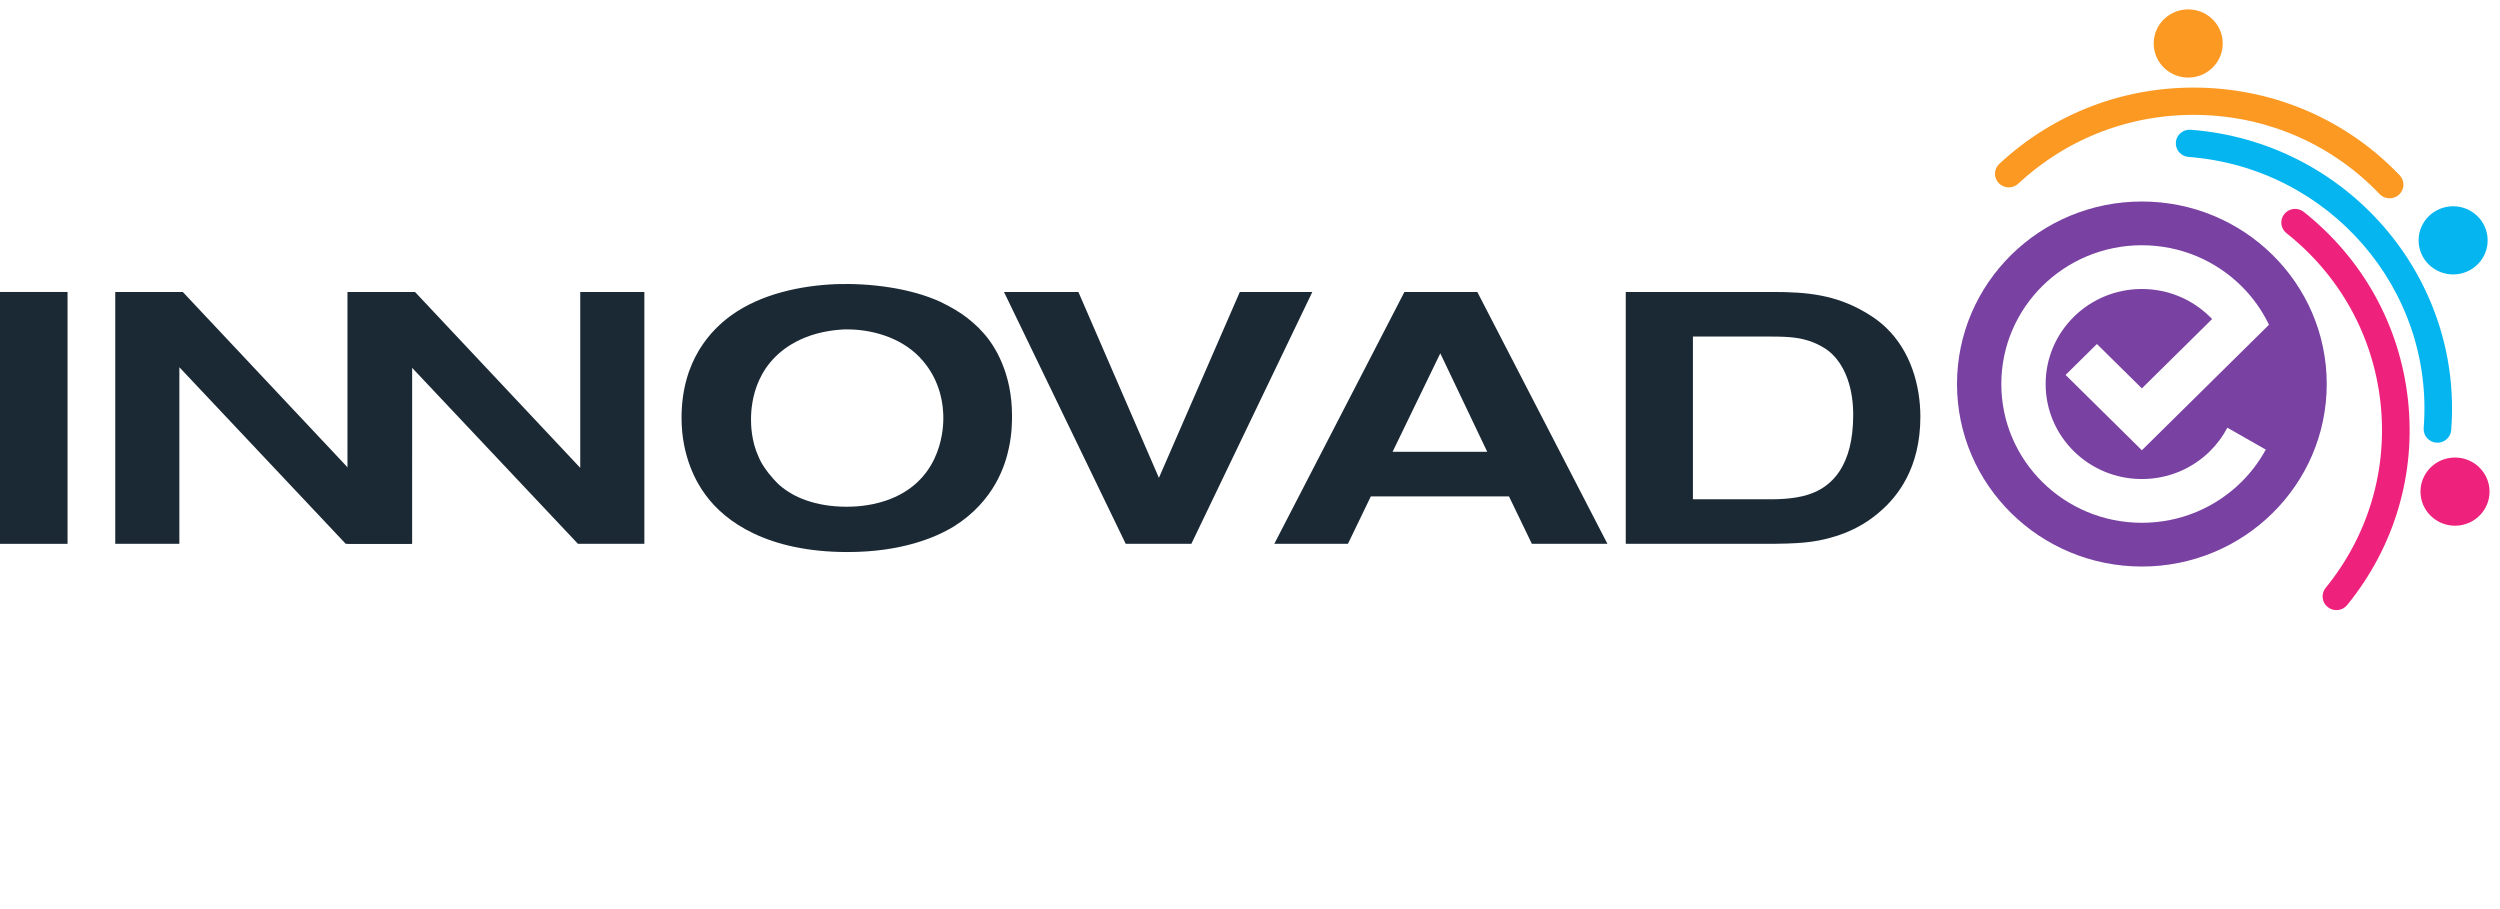
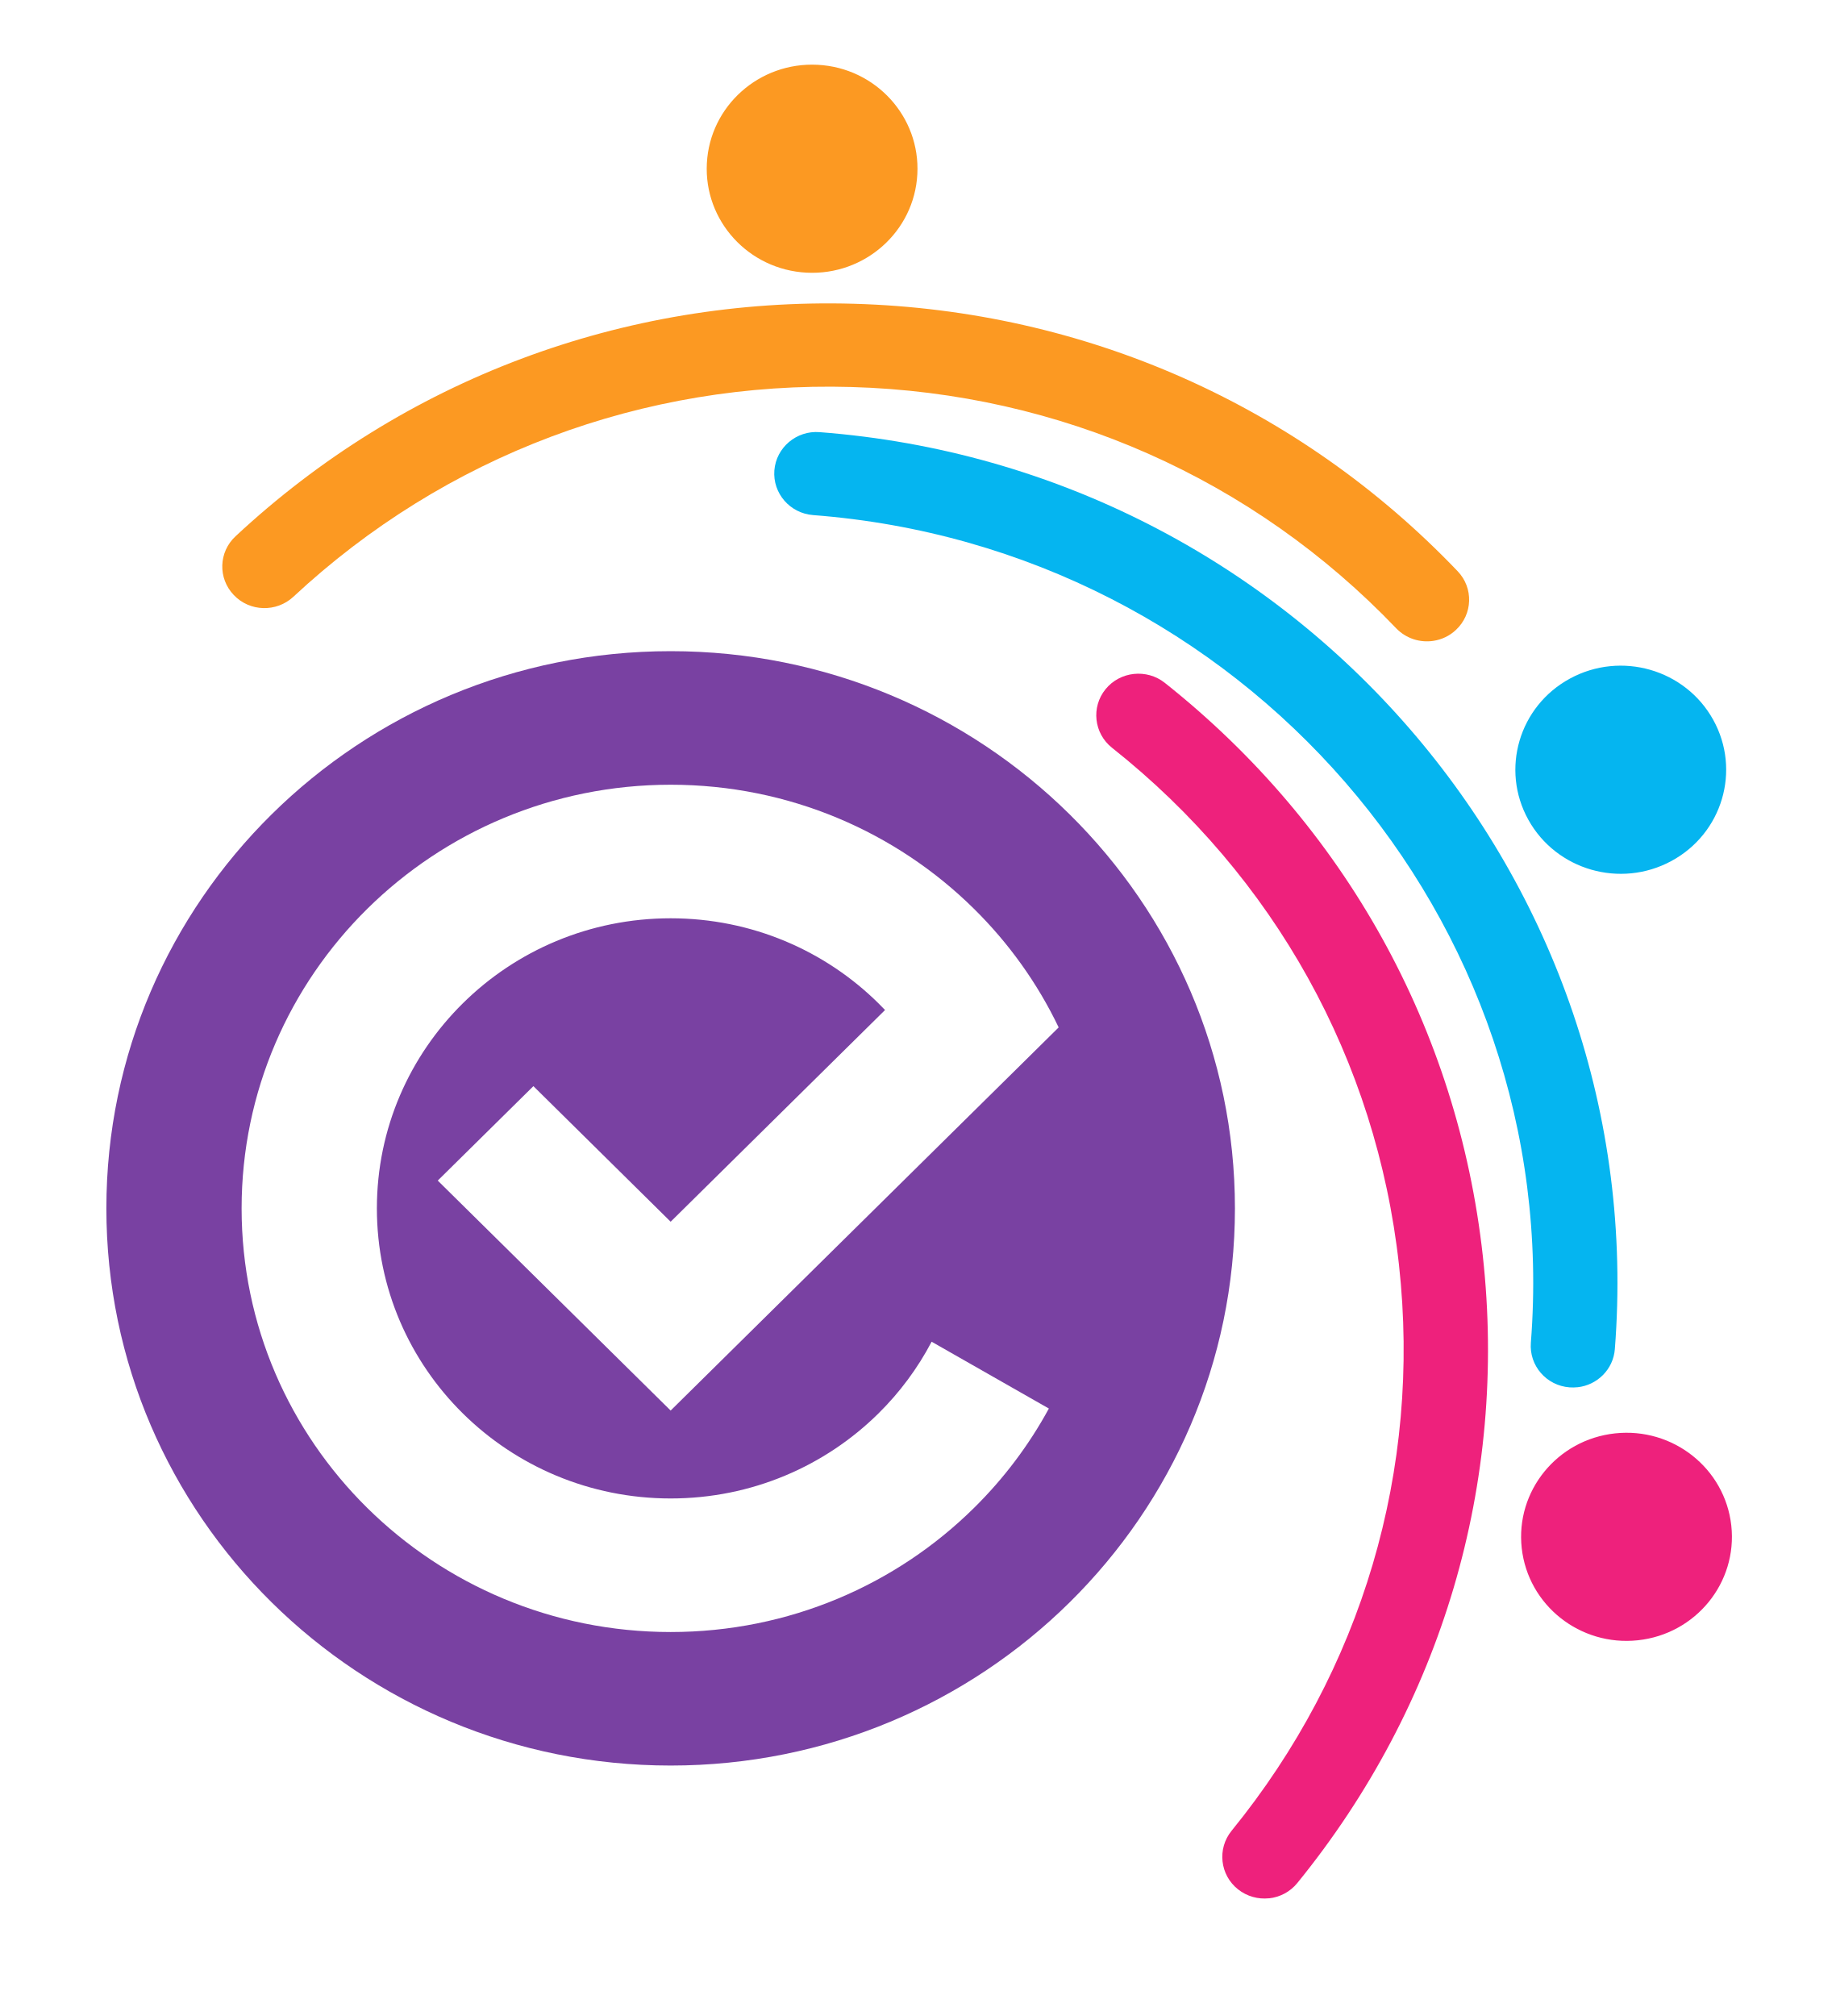
- <svg xmlns="http://www.w3.org/2000/svg" width="212" height="77" viewBox="0 0 212 77" fill="none" version="1.1" id="svg30">
-   <defs id="defs34" />
-   <path d="m 162.847,35.347 c 0,4.387 -1.974,6.777 -3.366,7.987 -0.647,0.575 -2.006,1.664 -4.271,2.269 -1.424,0.393 -2.622,0.514 -5.566,0.514 h -11.78 V 24.759 h 12.524 c 2.848,0 5.242,0.242 7.734,1.694 0.356,0.212 1.1,0.635 1.845,1.361 2.038,1.966 2.88,4.84 2.88,7.533 z m -5.696,-0.151 c 0,-0.514 0.033,-3.751 -2.103,-5.446 -0.227,-0.181 -0.777,-0.544 -1.553,-0.817 -0.842,-0.272 -1.554,-0.393 -3.334,-0.393 h -6.601 v 13.795 h 6.342 c 0.324,0 2.136,0.06 3.528,-0.423 2.006,-0.666 3.721,-2.511 3.721,-6.716 z" fill="#1b2935" id="path2" />
-   <path d="m 136.311,46.117 h -6.408 l -1.942,-4.024 h -11.714 l -1.942,4.024 H 108.06 L 119.095,24.759 h 6.181 z m -10.194,-7.805 -3.98,-8.35 -4.046,8.35 z" fill="#1b2935" id="path4" />
-   <path d="M 111.285,24.759 101.027,46.117 H 95.461 L 85.138,24.759 h 6.31 l 6.828,15.762 6.861,-15.762 z" fill="#1b2935" id="path6" />
-   <path d="m 85.82,35.226 c 0,0.423 0,1.543 -0.259,2.723 -0.291,1.422 -1.197,4.508 -4.66,6.686 -1.586,0.968 -4.498,2.178 -9.029,2.178 -6.796,0 -10.388,-2.571 -12.038,-4.84 -0.777,-1.029 -2.039,-3.267 -2.039,-6.535 0,-4.931 2.557,-7.503 4.239,-8.713 2.492,-1.785 5.825,-2.511 8.899,-2.632 2.848,-0.091 6.278,0.333 8.835,1.513 0.356,0.181 1.003,0.484 1.812,1.029 0.647,0.454 1.294,0.998 1.812,1.603 0.971,1.059 2.427,3.418 2.427,6.988 z m -5.825,0.242 c 0,-0.908 -0.129,-3.237 -2.039,-5.204 -1.586,-1.634 -4.045,-2.39 -6.407,-2.329 -0.518,0.03 -1.877,0.121 -3.301,0.696 -4.239,1.755 -4.563,5.536 -4.563,6.958 0,0.423 0.032,1.815 0.615,3.086 0.162,0.393 0.356,0.786 0.874,1.452 0.162,0.181 0.583,0.756 1.165,1.21 0.906,0.726 2.654,1.634 5.469,1.634 0.518,0 1.877,-0.03 3.301,-0.514 4.498,-1.513 4.886,-5.657 4.886,-6.988 z" fill="#1b2935" id="path8" />
-   <path d="M 54.642,46.117 H 49.011 L 34.901,31.142 V 46.117 H 29.465 V 24.759 h 5.728 L 49.205,39.674 V 24.759 h 5.437 z" fill="#1b2935" id="path10" />
-   <path d="M 34.95,46.117 H 29.319 L 15.21,31.142 V 46.117 H 9.773 V 24.759 H 15.501 L 29.514,39.674 V 24.759 h 5.437 z" fill="#1b2935" id="path12" />
-   <path d="M 5.728,46.117 H 0 V 24.759 h 5.728 z" fill="#1b2935" id="path14" />
-   <path d="m 198.253,51.73 c -0.297,0.032 -0.609,-0.049 -0.86,-0.248 -0.503,-0.399 -0.584,-1.127 -0.18,-1.626 3.628,-4.456 5.278,-10.039 4.651,-15.722 -0.627,-5.683 -3.458,-10.784 -7.972,-14.363 -0.503,-0.399 -0.584,-1.129 -0.18,-1.626 0.404,-0.497 1.144,-0.576 1.647,-0.177 5.002,3.968 8.139,9.619 8.834,15.918 0.695,6.296 -1.136,12.482 -5.153,17.421 -0.202,0.248 -0.489,0.393 -0.787,0.425 z" fill="#ee217c" id="path16" />
-   <path d="m 206.823,37.534 c -0.071,0.008 -0.145,0.01 -0.219,0.004 -0.645,-0.048 -1.127,-0.605 -1.076,-1.242 0.923,-11.766 -8.023,-22.077 -19.94,-22.988 -0.645,-0.05 -1.125,-0.607 -1.076,-1.242 0.051,-0.637 0.617,-1.113 1.258,-1.063 13.203,1.01 23.113,12.436 22.091,25.472 -0.043,0.563 -0.491,1.001 -1.038,1.06 z" fill="#05b5f0" id="path18" />
-   <path d="m 202.824,16.801 c -0.369,0.057 -0.757,-0.059 -1.036,-0.347 -3.973,-4.158 -9.349,-6.54 -15.135,-6.704 -5.786,-0.166 -11.292,1.904 -15.503,5.827 -0.471,0.436 -1.212,0.418 -1.655,-0.049 -0.445,-0.464 -0.424,-1.195 0.05,-1.633 4.664,-4.348 10.765,-6.641 17.177,-6.457 6.414,0.183 12.369,2.82 16.771,7.427 0.446,0.464 0.423,1.196 -0.049,1.635 -0.176,0.166 -0.395,0.266 -0.62,0.3 z" fill="#fc9922" id="path20" />
-   <path d="m 188.484,3.838 c 0.085,-1.594 -1.156,-2.955 -2.77,-3.038 -1.615,-0.084 -2.993,1.141 -3.077,2.736 -0.085,1.594 1.155,2.955 2.77,3.038 1.615,0.084 2.993,-1.141 3.077,-2.736 z" fill="#fc9922" id="path22" />
-   <path d="m 209.432,22.917 c 1.419,-0.767 1.938,-2.524 1.161,-3.924 -0.777,-1.4 -2.556,-1.913 -3.975,-1.146 -1.418,0.767 -1.937,2.524 -1.16,3.924 0.777,1.4 2.556,1.913 3.974,1.146 z" fill="#05b5f0" id="path24" />
-   <path d="m 208.502,44.563 c 1.608,-0.173 2.769,-1.6 2.594,-3.187 -0.176,-1.587 -1.621,-2.734 -3.228,-2.561 -1.608,0.173 -2.769,1.6 -2.594,3.187 0.176,1.587 1.621,2.734 3.228,2.561 z" fill="#ee217c" id="path26" />
-   <path fill-rule="evenodd" clip-rule="evenodd" d="m 181.631,20.798 c 3.291,0 6.271,1.317 8.427,3.447 0.964,0.951 1.763,2.064 2.352,3.294 l -0.998,0.986 -1.914,1.889 -6.539,6.456 -1.328,1.312 -1.328,-1.312 -5.142,-5.076 2.657,-2.623 3.813,3.765 5.956,-5.881 -0.185,-0.188 c -1.477,-1.458 -3.517,-2.36 -5.771,-2.36 -2.254,0 -4.295,0.902 -5.771,2.36 -1.477,1.458 -2.39,3.473 -2.39,5.698 0,2.226 0.913,4.24 2.39,5.698 1.477,1.458 3.517,2.36 5.771,2.36 2.254,0 4.294,-0.902 5.771,-2.36 0.591,-0.583 1.091,-1.256 1.479,-1.995 l 3.257,1.857 c -0.555,1.02 -1.257,1.95 -2.08,2.761 -2.156,2.13 -5.136,3.447 -8.427,3.447 -3.291,0 -6.271,-1.317 -8.428,-3.447 -2.157,-2.129 -3.491,-5.072 -3.491,-8.321 0,-3.249 1.334,-6.192 3.491,-8.321 2.157,-2.13 5.137,-3.447 8.428,-3.447 z m 0,-3.71 c -8.658,0 -15.676,6.93 -15.676,15.477 0,8.548 7.018,15.477 15.676,15.477 8.658,0 15.676,-6.93 15.676,-15.477 0,-8.548 -7.019,-15.477 -15.676,-15.477 z" fill="#7941a2" id="path28" />
+ <svg xmlns="http://www.w3.org/2000/svg" width="100%" height="100%" viewBox="0 0 51 56" version="1.1" xml:space="preserve" style="fill-rule:evenodd;clip-rule:evenodd;stroke-linejoin:round;stroke-miterlimit:2;">
+   <g id="path2" transform="matrix(1,0,0,1,-163,1)">
+     <path d="M162.847,35.347C162.847,39.734 160.873,42.124 159.481,43.334C158.834,43.909 157.475,44.998 155.21,45.603C153.786,45.996 152.588,46.117 149.644,46.117L137.864,46.117L137.864,24.759L150.388,24.759C153.236,24.759 155.63,25.001 158.122,26.453C158.478,26.665 159.222,27.088 159.967,27.814C162.005,29.781 162.847,32.655 162.847,35.347ZM157.151,35.196C157.151,34.682 157.184,31.445 155.048,29.751C154.821,29.569 154.271,29.206 153.495,28.934C152.653,28.662 151.941,28.541 150.161,28.541L143.56,28.541L143.56,42.336L149.902,42.336C150.226,42.336 152.038,42.396 153.43,41.912C155.436,41.247 157.151,39.401 157.151,35.196Z" style="fill:rgb(27,41,53);fill-rule:nonzero;" />
+   </g>
+   <g id="Artboard1" transform="matrix(1,0,0,1,-163,1)">
+     <rect x="163" y="-1" width="51" height="56" style="fill:none;" />
+     <path id="path16" d="M198.253,51.73C197.956,51.762 197.644,51.681 197.393,51.482C196.89,51.083 196.809,50.354 197.213,49.856C200.841,45.4 202.491,39.817 201.864,34.134C201.237,28.451 198.406,23.35 193.892,19.771C193.389,19.372 193.308,18.642 193.712,18.145C194.116,17.648 194.856,17.569 195.359,17.968C200.361,21.936 203.498,27.587 204.193,33.885C204.888,40.182 203.057,46.368 199.04,51.306C198.838,51.555 198.551,51.7 198.253,51.732L198.253,51.73Z" style="fill:rgb(238,33,124);fill-rule:nonzero;" />
+     <path id="path18" d="M206.823,37.534C206.752,37.541 206.678,37.544 206.604,37.538C205.959,37.49 205.477,36.933 205.528,36.296C206.451,24.53 197.505,14.219 185.588,13.308C184.943,13.258 184.463,12.701 184.512,12.066C184.563,11.429 185.129,10.953 185.77,11.004C198.973,12.013 208.883,23.44 207.861,36.476C207.818,37.039 207.37,37.477 206.823,37.535L206.823,37.534Z" style="fill:rgb(5,181,240);fill-rule:nonzero;" />
+     <path id="path20" d="M202.824,16.801C202.455,16.858 202.067,16.742 201.788,16.454C197.815,12.295 192.439,9.914 186.653,9.75C180.867,9.584 175.361,11.654 171.15,15.577C170.679,16.014 169.938,15.995 169.495,15.529C169.05,15.064 169.071,14.334 169.545,13.895C174.209,9.548 180.31,7.255 186.722,7.438C193.136,7.621 199.091,10.259 203.493,14.866C203.939,15.33 203.916,16.062 203.444,16.5C203.268,16.666 203.049,16.766 202.824,16.801Z" style="fill:rgb(252,153,34);fill-rule:nonzero;" />
+     <path id="path22" d="M188.484,3.838C188.569,2.244 187.328,0.883 185.714,0.8C184.099,0.716 182.721,1.941 182.637,3.535C182.552,5.13 183.792,6.49 185.407,6.574C187.022,6.657 188.4,5.432 188.484,3.838Z" style="fill:rgb(252,153,34);fill-rule:nonzero;" />
+     <path id="path24" d="M209.432,22.917C210.851,22.15 211.37,20.393 210.593,18.993C209.816,17.593 208.037,17.079 206.618,17.847C205.2,18.614 204.681,20.371 205.458,21.771C206.235,23.171 208.014,23.684 209.432,22.917Z" style="fill:rgb(5,181,240);fill-rule:nonzero;" />
+     <path id="path26" d="M208.502,44.563C210.11,44.39 211.271,42.963 211.096,41.376C210.92,39.789 209.475,38.643 207.868,38.816C206.26,38.989 205.099,40.416 205.274,42.003C205.45,43.59 206.895,44.736 208.502,44.563Z" style="fill:rgb(238,33,124);fill-rule:nonzero;" />
+     <path id="path28" d="M181.631,20.798C184.922,20.798 187.902,22.115 190.058,24.245C191.022,25.196 191.821,26.309 192.41,27.539L191.412,28.525L189.498,30.414L182.959,36.871L181.631,38.182L180.303,36.871L175.161,31.794L177.818,29.171L181.631,32.937L187.587,27.056L187.402,26.868C185.925,25.409 183.885,24.508 181.631,24.508C179.377,24.508 177.336,25.409 175.86,26.868C174.383,28.325 173.47,30.34 173.47,32.566C173.47,34.791 174.383,36.806 175.86,38.264C177.337,39.722 179.377,40.624 181.631,40.624C183.885,40.624 185.925,39.722 187.402,38.264C187.993,37.681 188.493,37.009 188.881,36.27L192.138,38.126C191.583,39.146 190.881,40.076 190.058,40.887C187.902,43.017 184.922,44.334 181.631,44.334C178.34,44.334 175.36,43.017 173.203,40.887C171.046,38.758 169.712,35.816 169.712,32.566C169.712,29.317 171.046,26.375 173.203,24.245C175.36,22.116 178.34,20.798 181.631,20.798L181.631,20.798ZM181.631,17.088C172.973,17.088 165.955,24.018 165.955,32.566C165.955,41.113 172.973,48.043 181.631,48.043C190.289,48.043 197.307,41.113 197.307,32.566C197.307,24.018 190.288,17.088 181.631,17.088Z" style="fill:rgb(121,65,162);" />
+   </g>
</svg>
